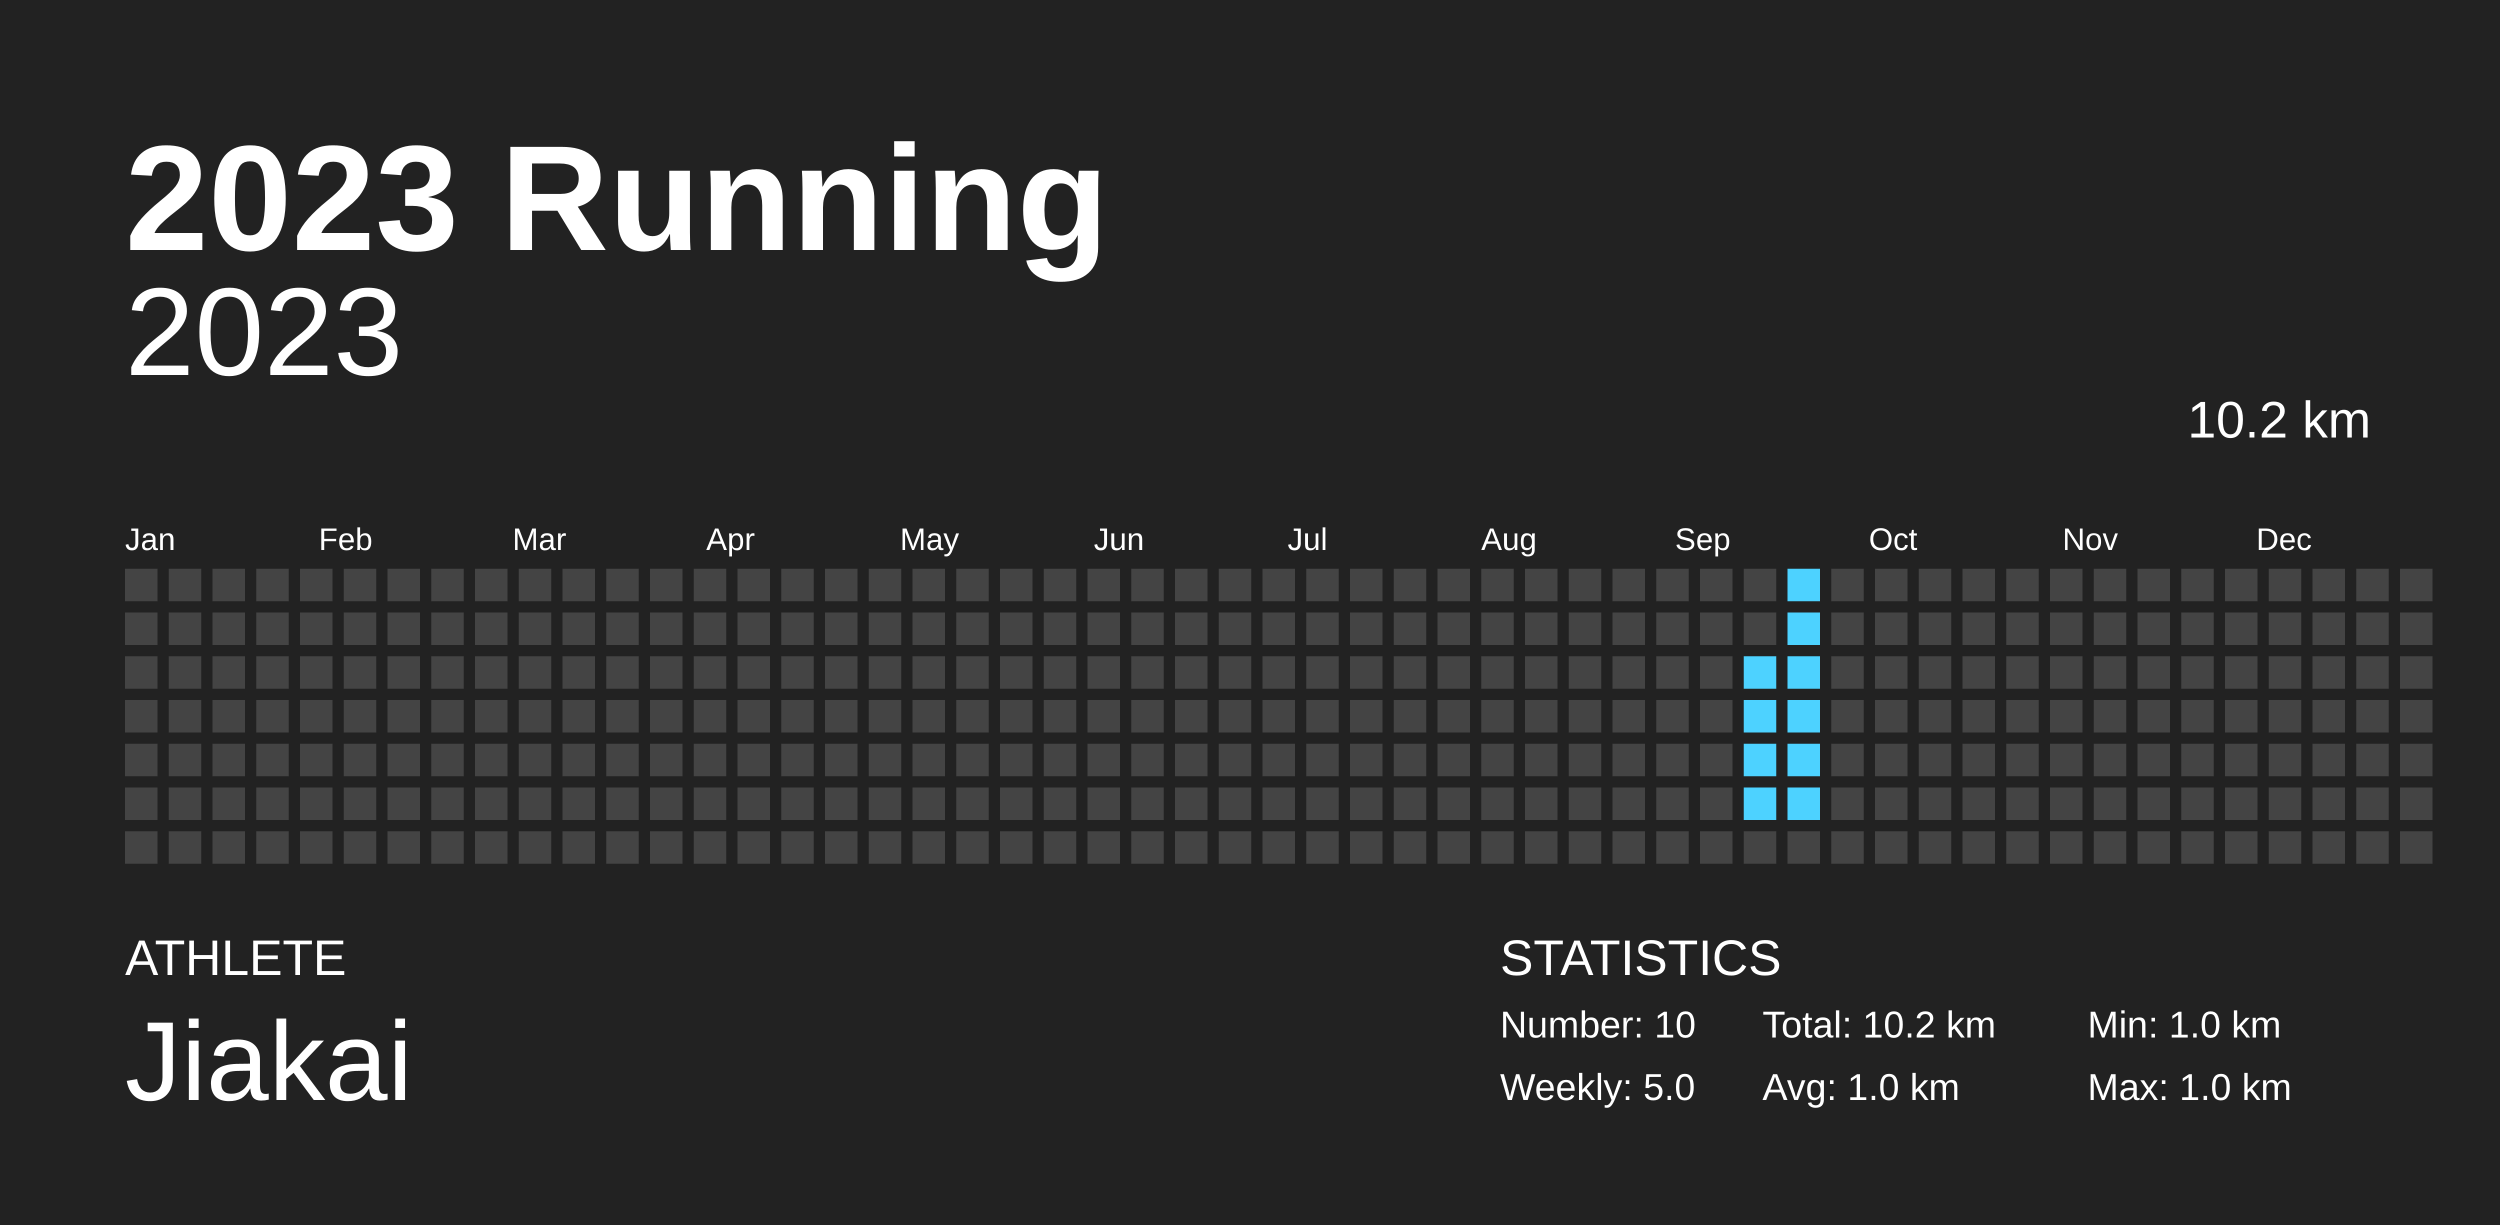
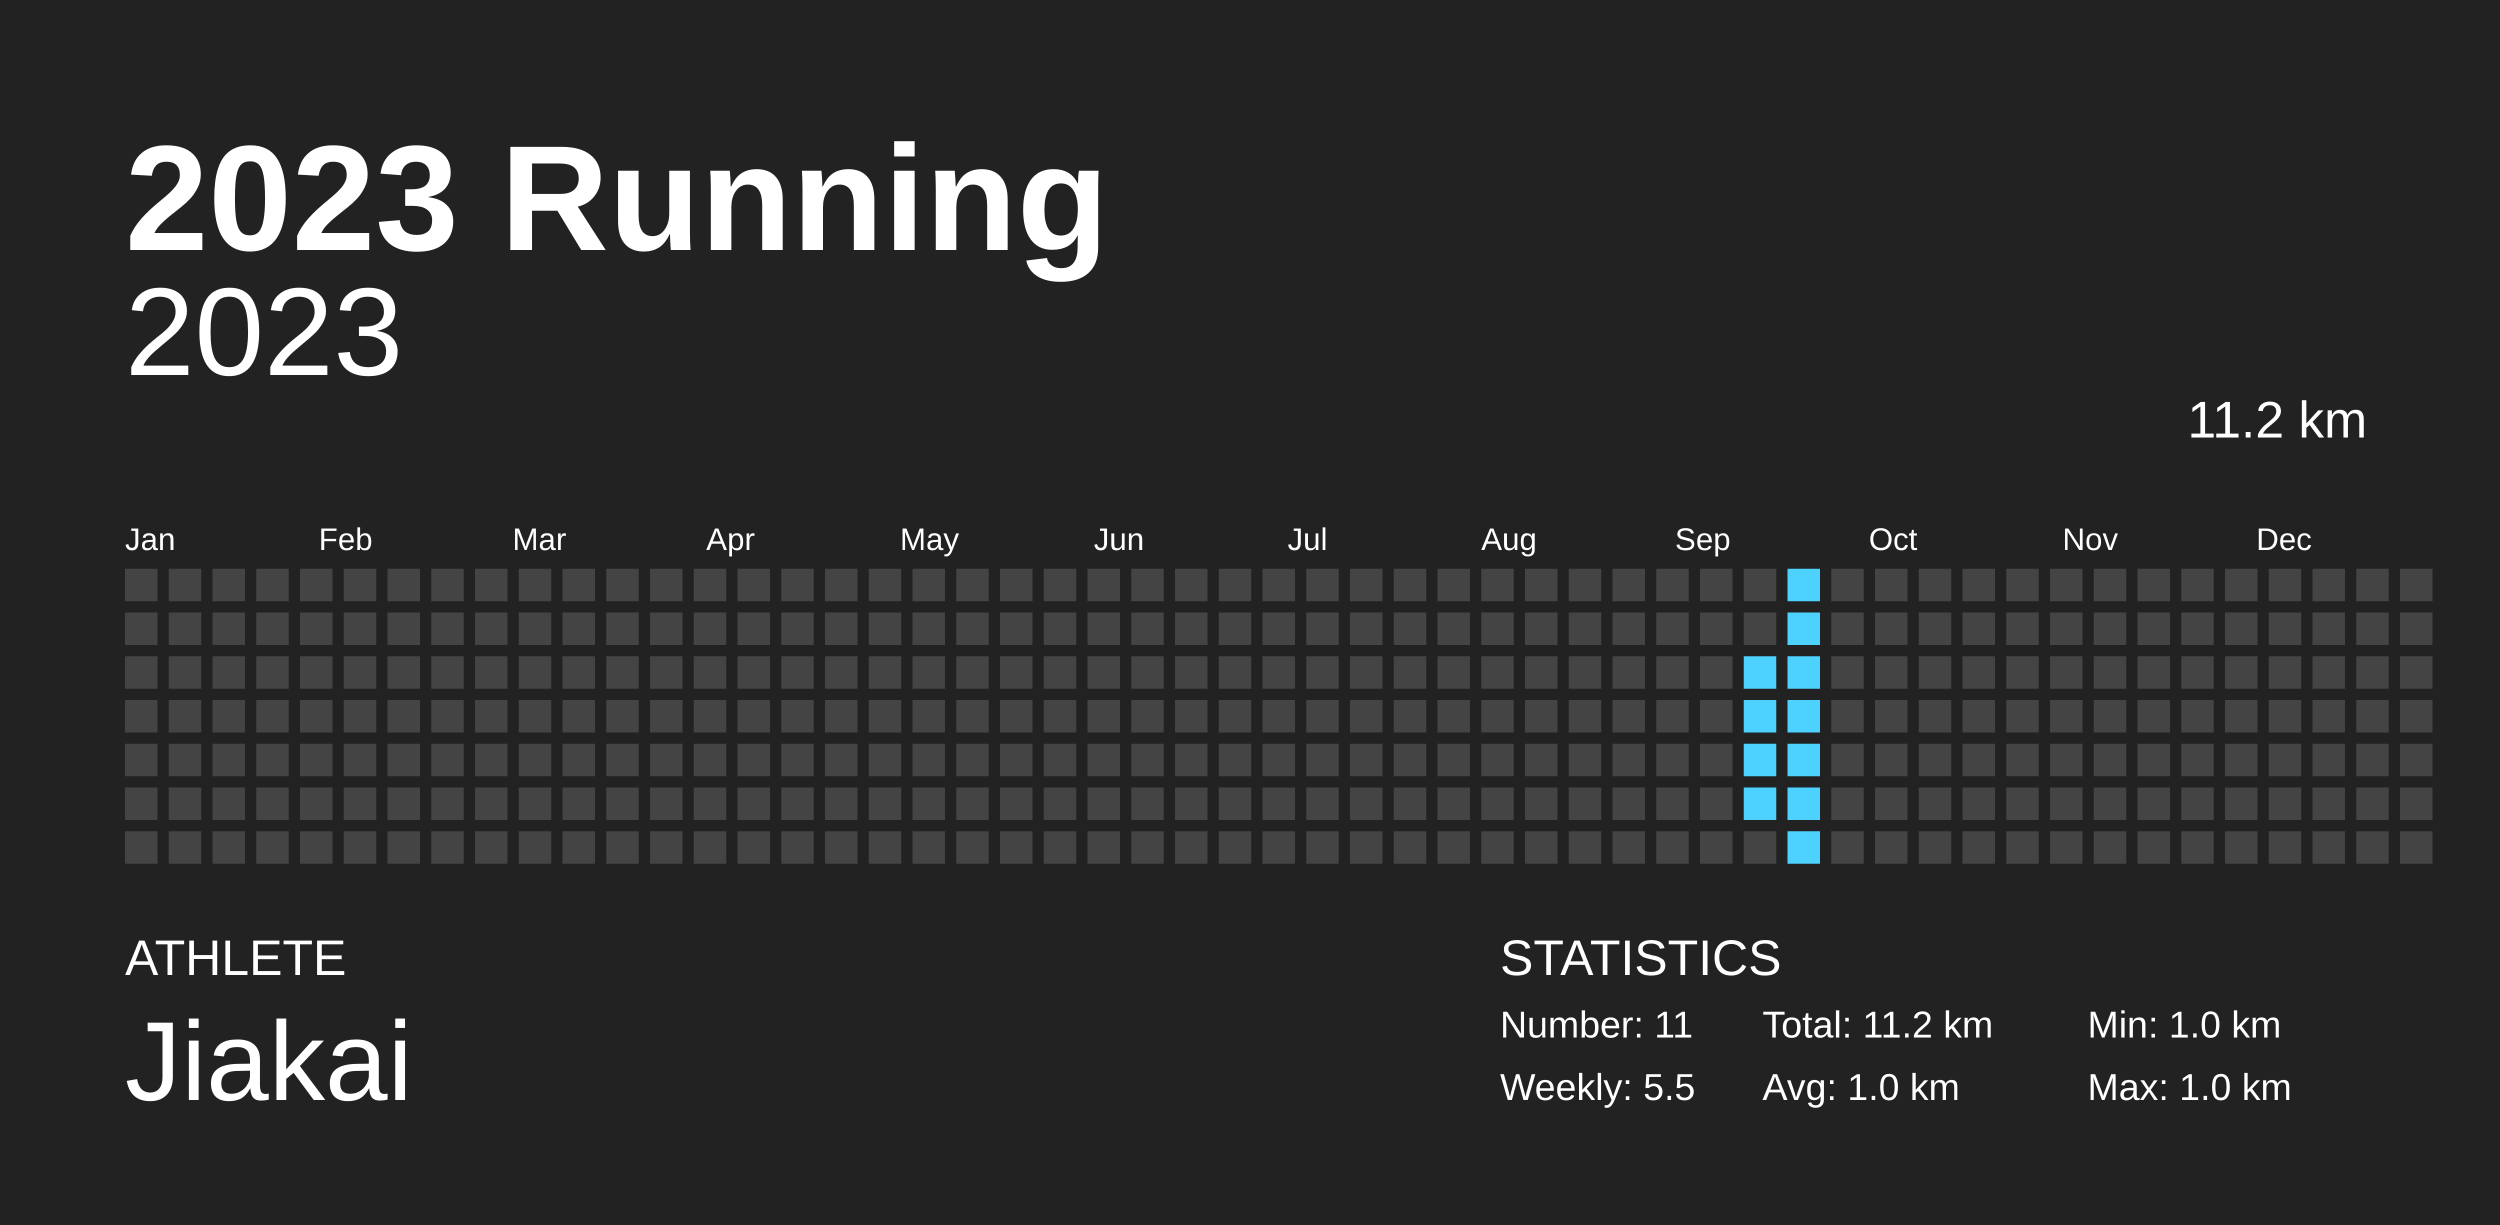
<svg xmlns="http://www.w3.org/2000/svg" baseProfile="full" height="98mm" version="1.1" viewBox="0,0,200,98" width="200mm">
  <defs />
  <rect fill="#222222" height="98" width="200" x="0" y="0" />
  <text fill="#FFFFFF" style="font-size:12px; font-family:Arial; font-weight:bold;" x="10" y="20">2023 Running</text>
  <text fill="#FFFFFF" style="font-size:4px; font-family:Arial" x="10" y="78">ATHLETE</text>
  <text fill="#FFFFFF" style="font-size:9px; font-family:Arial" x="10" y="88">Jiakai</text>
  <text fill="#FFFFFF" style="font-size:4px; font-family:Arial" x="120" y="78">STATISTICS</text>
-   <text fill="#FFFFFF" style="font-size:3px; font-family:Arial" x="120" y="83">Number: 10</text>
-   <text fill="#FFFFFF" style="font-size:3px; font-family:Arial" x="120" y="88">Weekly: 5.0</text>
-   <text fill="#FFFFFF" style="font-size:3px; font-family:Arial" x="141" y="83">Total: 10.2 km</text>
+   <text fill="#FFFFFF" style="font-size:3px; font-family:Arial" x="120" y="83">Number: 11</text>
+   <text fill="#FFFFFF" style="font-size:3px; font-family:Arial" x="120" y="88">Weekly: 5.5</text>
+   <text fill="#FFFFFF" style="font-size:3px; font-family:Arial" x="141" y="83">Total: 11.2 km</text>
  <text fill="#FFFFFF" style="font-size:3px; font-family:Arial" x="141" y="88">Avg: 1.0 km</text>
  <text fill="#FFFFFF" style="font-size:3px; font-family:Arial" x="167" y="83">Min: 1.0 km</text>
  <text fill="#FFFFFF" style="font-size:3px; font-family:Arial" x="167" y="88">Max: 1.0 km</text>
  <text alignment-baseline="hanging" fill="#FFFFFF" style="font-size:10.0px; font-family:Arial;" x="10" y="30">2023</text>
-   <text alignment-baseline="hanging" fill="#FFFFFF" style="font-size:4.125px; font-family:Arial;" x="175" y="35">10.2 km</text>
+   <text alignment-baseline="hanging" fill="#FFFFFF" style="font-size:4.125px; font-family:Arial;" x="175" y="35">11.2 km</text>
  <text fill="#FFFFFF" style="font-size:2.5px; font-family:Arial" x="10.0" y="44">Jan</text>
  <text fill="#FFFFFF" style="font-size:2.5px; font-family:Arial" x="25.5" y="44">Feb</text>
  <text fill="#FFFFFF" style="font-size:2.5px; font-family:Arial" x="41.0" y="44">Mar</text>
  <text fill="#FFFFFF" style="font-size:2.5px; font-family:Arial" x="56.5" y="44">Apr</text>
  <text fill="#FFFFFF" style="font-size:2.5px; font-family:Arial" x="72.0" y="44">May</text>
  <text fill="#FFFFFF" style="font-size:2.5px; font-family:Arial" x="87.5" y="44">Jun</text>
  <text fill="#FFFFFF" style="font-size:2.5px; font-family:Arial" x="103.0" y="44">Jul</text>
  <text fill="#FFFFFF" style="font-size:2.5px; font-family:Arial" x="118.5" y="44">Aug</text>
  <text fill="#FFFFFF" style="font-size:2.5px; font-family:Arial" x="134.0" y="44">Sep</text>
  <text fill="#FFFFFF" style="font-size:2.5px; font-family:Arial" x="149.5" y="44">Oct</text>
  <text fill="#FFFFFF" style="font-size:2.5px; font-family:Arial" x="165.0" y="44">Nov</text>
  <text fill="#FFFFFF" style="font-size:2.5px; font-family:Arial" x="180.5" y="44">Dec</text>
  <rect fill="#444444" height="2.6" width="2.6" x="10.0" y="45.5" />
  <rect fill="#444444" height="2.6" width="2.6" x="10.0" y="49.0" />
  <rect fill="#444444" height="2.6" width="2.6" x="10.0" y="52.5" />
  <rect fill="#444444" height="2.6" width="2.6" x="10.0" y="56.0" />
  <rect fill="#444444" height="2.6" width="2.6" x="10.0" y="59.5" />
  <rect fill="#444444" height="2.6" width="2.6" x="10.0" y="63.0" />
  <rect fill="#444444" height="2.6" width="2.6" x="10.0" y="66.5" />
  <rect fill="#444444" height="2.6" width="2.6" x="13.5" y="45.5" />
  <rect fill="#444444" height="2.6" width="2.6" x="13.5" y="49.0" />
  <rect fill="#444444" height="2.6" width="2.6" x="13.5" y="52.5" />
  <rect fill="#444444" height="2.6" width="2.6" x="13.5" y="56.0" />
  <rect fill="#444444" height="2.6" width="2.6" x="13.5" y="59.5" />
  <rect fill="#444444" height="2.6" width="2.6" x="13.5" y="63.0" />
  <rect fill="#444444" height="2.6" width="2.6" x="13.5" y="66.5" />
  <rect fill="#444444" height="2.6" width="2.6" x="17.0" y="45.5" />
  <rect fill="#444444" height="2.6" width="2.6" x="17.0" y="49.0" />
  <rect fill="#444444" height="2.6" width="2.6" x="17.0" y="52.5" />
  <rect fill="#444444" height="2.6" width="2.6" x="17.0" y="56.0" />
  <rect fill="#444444" height="2.6" width="2.6" x="17.0" y="59.5" />
  <rect fill="#444444" height="2.6" width="2.6" x="17.0" y="63.0" />
  <rect fill="#444444" height="2.6" width="2.6" x="17.0" y="66.5" />
  <rect fill="#444444" height="2.6" width="2.6" x="20.5" y="45.5" />
  <rect fill="#444444" height="2.6" width="2.6" x="20.5" y="49.0" />
  <rect fill="#444444" height="2.6" width="2.6" x="20.5" y="52.5" />
  <rect fill="#444444" height="2.6" width="2.6" x="20.5" y="56.0" />
  <rect fill="#444444" height="2.6" width="2.6" x="20.5" y="59.5" />
  <rect fill="#444444" height="2.6" width="2.6" x="20.5" y="63.0" />
  <rect fill="#444444" height="2.6" width="2.6" x="20.5" y="66.5" />
  <rect fill="#444444" height="2.6" width="2.6" x="24.0" y="45.5" />
  <rect fill="#444444" height="2.6" width="2.6" x="24.0" y="49.0" />
  <rect fill="#444444" height="2.6" width="2.6" x="24.0" y="52.5" />
  <rect fill="#444444" height="2.6" width="2.6" x="24.0" y="56.0" />
  <rect fill="#444444" height="2.6" width="2.6" x="24.0" y="59.5" />
  <rect fill="#444444" height="2.6" width="2.6" x="24.0" y="63.0" />
  <rect fill="#444444" height="2.6" width="2.6" x="24.0" y="66.5" />
  <rect fill="#444444" height="2.6" width="2.6" x="27.5" y="45.5" />
  <rect fill="#444444" height="2.6" width="2.6" x="27.5" y="49.0" />
  <rect fill="#444444" height="2.6" width="2.6" x="27.5" y="52.5" />
  <rect fill="#444444" height="2.6" width="2.6" x="27.5" y="56.0" />
  <rect fill="#444444" height="2.6" width="2.6" x="27.5" y="59.5" />
  <rect fill="#444444" height="2.6" width="2.6" x="27.5" y="63.0" />
  <rect fill="#444444" height="2.6" width="2.6" x="27.5" y="66.5" />
  <rect fill="#444444" height="2.6" width="2.6" x="31.0" y="45.5" />
  <rect fill="#444444" height="2.6" width="2.6" x="31.0" y="49.0" />
  <rect fill="#444444" height="2.6" width="2.6" x="31.0" y="52.5" />
  <rect fill="#444444" height="2.6" width="2.6" x="31.0" y="56.0" />
  <rect fill="#444444" height="2.6" width="2.6" x="31.0" y="59.5" />
  <rect fill="#444444" height="2.6" width="2.6" x="31.0" y="63.0" />
  <rect fill="#444444" height="2.6" width="2.6" x="31.0" y="66.5" />
  <rect fill="#444444" height="2.6" width="2.6" x="34.5" y="45.5" />
  <rect fill="#444444" height="2.6" width="2.6" x="34.5" y="49.0" />
  <rect fill="#444444" height="2.6" width="2.6" x="34.5" y="52.5" />
  <rect fill="#444444" height="2.6" width="2.6" x="34.5" y="56.0" />
  <rect fill="#444444" height="2.6" width="2.6" x="34.5" y="59.5" />
  <rect fill="#444444" height="2.6" width="2.6" x="34.5" y="63.0" />
  <rect fill="#444444" height="2.6" width="2.6" x="34.5" y="66.5" />
  <rect fill="#444444" height="2.6" width="2.6" x="38.0" y="45.5" />
  <rect fill="#444444" height="2.6" width="2.6" x="38.0" y="49.0" />
  <rect fill="#444444" height="2.6" width="2.6" x="38.0" y="52.5" />
  <rect fill="#444444" height="2.6" width="2.6" x="38.0" y="56.0" />
  <rect fill="#444444" height="2.6" width="2.6" x="38.0" y="59.5" />
  <rect fill="#444444" height="2.6" width="2.6" x="38.0" y="63.0" />
  <rect fill="#444444" height="2.6" width="2.6" x="38.0" y="66.5" />
  <rect fill="#444444" height="2.6" width="2.6" x="41.5" y="45.5" />
  <rect fill="#444444" height="2.6" width="2.6" x="41.5" y="49.0" />
  <rect fill="#444444" height="2.6" width="2.6" x="41.5" y="52.5" />
  <rect fill="#444444" height="2.6" width="2.6" x="41.5" y="56.0" />
  <rect fill="#444444" height="2.6" width="2.6" x="41.5" y="59.5" />
  <rect fill="#444444" height="2.6" width="2.6" x="41.5" y="63.0" />
  <rect fill="#444444" height="2.6" width="2.6" x="41.5" y="66.5" />
  <rect fill="#444444" height="2.6" width="2.6" x="45.0" y="45.5" />
  <rect fill="#444444" height="2.6" width="2.6" x="45.0" y="49.0" />
  <rect fill="#444444" height="2.6" width="2.6" x="45.0" y="52.5" />
  <rect fill="#444444" height="2.6" width="2.6" x="45.0" y="56.0" />
  <rect fill="#444444" height="2.6" width="2.6" x="45.0" y="59.5" />
  <rect fill="#444444" height="2.6" width="2.6" x="45.0" y="63.0" />
  <rect fill="#444444" height="2.6" width="2.6" x="45.0" y="66.5" />
  <rect fill="#444444" height="2.6" width="2.6" x="48.5" y="45.5" />
  <rect fill="#444444" height="2.6" width="2.6" x="48.5" y="49.0" />
  <rect fill="#444444" height="2.6" width="2.6" x="48.5" y="52.5" />
  <rect fill="#444444" height="2.6" width="2.6" x="48.5" y="56.0" />
  <rect fill="#444444" height="2.6" width="2.6" x="48.5" y="59.5" />
  <rect fill="#444444" height="2.6" width="2.6" x="48.5" y="63.0" />
  <rect fill="#444444" height="2.6" width="2.6" x="48.5" y="66.5" />
  <rect fill="#444444" height="2.6" width="2.6" x="52.0" y="45.5" />
  <rect fill="#444444" height="2.6" width="2.6" x="52.0" y="49.0" />
  <rect fill="#444444" height="2.6" width="2.6" x="52.0" y="52.5" />
  <rect fill="#444444" height="2.6" width="2.6" x="52.0" y="56.0" />
  <rect fill="#444444" height="2.6" width="2.6" x="52.0" y="59.5" />
  <rect fill="#444444" height="2.6" width="2.6" x="52.0" y="63.0" />
  <rect fill="#444444" height="2.6" width="2.6" x="52.0" y="66.5" />
  <rect fill="#444444" height="2.6" width="2.6" x="55.5" y="45.5" />
  <rect fill="#444444" height="2.6" width="2.6" x="55.5" y="49.0" />
  <rect fill="#444444" height="2.6" width="2.6" x="55.5" y="52.5" />
  <rect fill="#444444" height="2.6" width="2.6" x="55.5" y="56.0" />
  <rect fill="#444444" height="2.6" width="2.6" x="55.5" y="59.5" />
  <rect fill="#444444" height="2.6" width="2.6" x="55.5" y="63.0" />
  <rect fill="#444444" height="2.6" width="2.6" x="55.5" y="66.5" />
  <rect fill="#444444" height="2.6" width="2.6" x="59.0" y="45.5" />
  <rect fill="#444444" height="2.6" width="2.6" x="59.0" y="49.0" />
  <rect fill="#444444" height="2.6" width="2.6" x="59.0" y="52.5" />
  <rect fill="#444444" height="2.6" width="2.6" x="59.0" y="56.0" />
  <rect fill="#444444" height="2.6" width="2.6" x="59.0" y="59.5" />
  <rect fill="#444444" height="2.6" width="2.6" x="59.0" y="63.0" />
  <rect fill="#444444" height="2.6" width="2.6" x="59.0" y="66.5" />
  <rect fill="#444444" height="2.6" width="2.6" x="62.5" y="45.5" />
  <rect fill="#444444" height="2.6" width="2.6" x="62.5" y="49.0" />
  <rect fill="#444444" height="2.6" width="2.6" x="62.5" y="52.5" />
  <rect fill="#444444" height="2.6" width="2.6" x="62.5" y="56.0" />
  <rect fill="#444444" height="2.6" width="2.6" x="62.5" y="59.5" />
  <rect fill="#444444" height="2.6" width="2.6" x="62.5" y="63.0" />
  <rect fill="#444444" height="2.6" width="2.6" x="62.5" y="66.5" />
  <rect fill="#444444" height="2.6" width="2.6" x="66.0" y="45.5" />
  <rect fill="#444444" height="2.6" width="2.6" x="66.0" y="49.0" />
  <rect fill="#444444" height="2.6" width="2.6" x="66.0" y="52.5" />
  <rect fill="#444444" height="2.6" width="2.6" x="66.0" y="56.0" />
  <rect fill="#444444" height="2.6" width="2.6" x="66.0" y="59.5" />
  <rect fill="#444444" height="2.6" width="2.6" x="66.0" y="63.0" />
  <rect fill="#444444" height="2.6" width="2.6" x="66.0" y="66.5" />
  <rect fill="#444444" height="2.6" width="2.6" x="69.5" y="45.5" />
  <rect fill="#444444" height="2.6" width="2.6" x="69.5" y="49.0" />
  <rect fill="#444444" height="2.6" width="2.6" x="69.5" y="52.5" />
  <rect fill="#444444" height="2.6" width="2.6" x="69.5" y="56.0" />
  <rect fill="#444444" height="2.6" width="2.6" x="69.5" y="59.5" />
  <rect fill="#444444" height="2.6" width="2.6" x="69.5" y="63.0" />
  <rect fill="#444444" height="2.6" width="2.6" x="69.5" y="66.5" />
  <rect fill="#444444" height="2.6" width="2.6" x="73.0" y="45.5" />
  <rect fill="#444444" height="2.6" width="2.6" x="73.0" y="49.0" />
  <rect fill="#444444" height="2.6" width="2.6" x="73.0" y="52.5" />
  <rect fill="#444444" height="2.6" width="2.6" x="73.0" y="56.0" />
  <rect fill="#444444" height="2.6" width="2.6" x="73.0" y="59.5" />
  <rect fill="#444444" height="2.6" width="2.6" x="73.0" y="63.0" />
  <rect fill="#444444" height="2.6" width="2.6" x="73.0" y="66.5" />
  <rect fill="#444444" height="2.6" width="2.6" x="76.5" y="45.5" />
  <rect fill="#444444" height="2.6" width="2.6" x="76.5" y="49.0" />
  <rect fill="#444444" height="2.6" width="2.6" x="76.5" y="52.5" />
  <rect fill="#444444" height="2.6" width="2.6" x="76.5" y="56.0" />
  <rect fill="#444444" height="2.6" width="2.6" x="76.5" y="59.5" />
  <rect fill="#444444" height="2.6" width="2.6" x="76.5" y="63.0" />
  <rect fill="#444444" height="2.6" width="2.6" x="76.5" y="66.5" />
  <rect fill="#444444" height="2.6" width="2.6" x="80.0" y="45.5" />
  <rect fill="#444444" height="2.6" width="2.6" x="80.0" y="49.0" />
  <rect fill="#444444" height="2.6" width="2.6" x="80.0" y="52.5" />
  <rect fill="#444444" height="2.6" width="2.6" x="80.0" y="56.0" />
  <rect fill="#444444" height="2.6" width="2.6" x="80.0" y="59.5" />
  <rect fill="#444444" height="2.6" width="2.6" x="80.0" y="63.0" />
  <rect fill="#444444" height="2.6" width="2.6" x="80.0" y="66.5" />
  <rect fill="#444444" height="2.6" width="2.6" x="83.5" y="45.5" />
  <rect fill="#444444" height="2.6" width="2.6" x="83.5" y="49.0" />
  <rect fill="#444444" height="2.6" width="2.6" x="83.5" y="52.5" />
  <rect fill="#444444" height="2.6" width="2.6" x="83.5" y="56.0" />
  <rect fill="#444444" height="2.6" width="2.6" x="83.5" y="59.5" />
  <rect fill="#444444" height="2.6" width="2.6" x="83.5" y="63.0" />
  <rect fill="#444444" height="2.6" width="2.6" x="83.5" y="66.5" />
  <rect fill="#444444" height="2.6" width="2.6" x="87.0" y="45.5" />
  <rect fill="#444444" height="2.6" width="2.6" x="87.0" y="49.0" />
  <rect fill="#444444" height="2.6" width="2.6" x="87.0" y="52.5" />
  <rect fill="#444444" height="2.6" width="2.6" x="87.0" y="56.0" />
  <rect fill="#444444" height="2.6" width="2.6" x="87.0" y="59.5" />
  <rect fill="#444444" height="2.6" width="2.6" x="87.0" y="63.0" />
  <rect fill="#444444" height="2.6" width="2.6" x="87.0" y="66.5" />
  <rect fill="#444444" height="2.6" width="2.6" x="90.5" y="45.5" />
  <rect fill="#444444" height="2.6" width="2.6" x="90.5" y="49.0" />
  <rect fill="#444444" height="2.6" width="2.6" x="90.5" y="52.5" />
  <rect fill="#444444" height="2.6" width="2.6" x="90.5" y="56.0" />
  <rect fill="#444444" height="2.6" width="2.6" x="90.5" y="59.5" />
  <rect fill="#444444" height="2.6" width="2.6" x="90.5" y="63.0" />
  <rect fill="#444444" height="2.6" width="2.6" x="90.5" y="66.5" />
  <rect fill="#444444" height="2.6" width="2.6" x="94.0" y="45.5" />
  <rect fill="#444444" height="2.6" width="2.6" x="94.0" y="49.0" />
  <rect fill="#444444" height="2.6" width="2.6" x="94.0" y="52.5" />
  <rect fill="#444444" height="2.6" width="2.6" x="94.0" y="56.0" />
  <rect fill="#444444" height="2.6" width="2.6" x="94.0" y="59.5" />
  <rect fill="#444444" height="2.6" width="2.6" x="94.0" y="63.0" />
  <rect fill="#444444" height="2.6" width="2.6" x="94.0" y="66.5" />
  <rect fill="#444444" height="2.6" width="2.6" x="97.5" y="45.5" />
  <rect fill="#444444" height="2.6" width="2.6" x="97.5" y="49.0" />
  <rect fill="#444444" height="2.6" width="2.6" x="97.5" y="52.5" />
  <rect fill="#444444" height="2.6" width="2.6" x="97.5" y="56.0" />
  <rect fill="#444444" height="2.6" width="2.6" x="97.5" y="59.5" />
  <rect fill="#444444" height="2.6" width="2.6" x="97.5" y="63.0" />
  <rect fill="#444444" height="2.6" width="2.6" x="97.5" y="66.5" />
  <rect fill="#444444" height="2.6" width="2.6" x="101.0" y="45.5" />
  <rect fill="#444444" height="2.6" width="2.6" x="101.0" y="49.0" />
  <rect fill="#444444" height="2.6" width="2.6" x="101.0" y="52.5" />
  <rect fill="#444444" height="2.6" width="2.6" x="101.0" y="56.0" />
  <rect fill="#444444" height="2.6" width="2.6" x="101.0" y="59.5" />
  <rect fill="#444444" height="2.6" width="2.6" x="101.0" y="63.0" />
  <rect fill="#444444" height="2.6" width="2.6" x="101.0" y="66.5" />
  <rect fill="#444444" height="2.6" width="2.6" x="104.5" y="45.5" />
  <rect fill="#444444" height="2.6" width="2.6" x="104.5" y="49.0" />
  <rect fill="#444444" height="2.6" width="2.6" x="104.5" y="52.5" />
  <rect fill="#444444" height="2.6" width="2.6" x="104.5" y="56.0" />
  <rect fill="#444444" height="2.6" width="2.6" x="104.5" y="59.5" />
  <rect fill="#444444" height="2.6" width="2.6" x="104.5" y="63.0" />
  <rect fill="#444444" height="2.6" width="2.6" x="104.5" y="66.5" />
  <rect fill="#444444" height="2.6" width="2.6" x="108.0" y="45.5" />
  <rect fill="#444444" height="2.6" width="2.6" x="108.0" y="49.0" />
  <rect fill="#444444" height="2.6" width="2.6" x="108.0" y="52.5" />
  <rect fill="#444444" height="2.6" width="2.6" x="108.0" y="56.0" />
  <rect fill="#444444" height="2.6" width="2.6" x="108.0" y="59.5" />
  <rect fill="#444444" height="2.6" width="2.6" x="108.0" y="63.0" />
  <rect fill="#444444" height="2.6" width="2.6" x="108.0" y="66.5" />
  <rect fill="#444444" height="2.6" width="2.6" x="111.5" y="45.5" />
  <rect fill="#444444" height="2.6" width="2.6" x="111.5" y="49.0" />
  <rect fill="#444444" height="2.6" width="2.6" x="111.5" y="52.5" />
  <rect fill="#444444" height="2.6" width="2.6" x="111.5" y="56.0" />
  <rect fill="#444444" height="2.6" width="2.6" x="111.5" y="59.5" />
  <rect fill="#444444" height="2.6" width="2.6" x="111.5" y="63.0" />
  <rect fill="#444444" height="2.6" width="2.6" x="111.5" y="66.5" />
  <rect fill="#444444" height="2.6" width="2.6" x="115.0" y="45.5" />
  <rect fill="#444444" height="2.6" width="2.6" x="115.0" y="49.0" />
  <rect fill="#444444" height="2.6" width="2.6" x="115.0" y="52.5" />
  <rect fill="#444444" height="2.6" width="2.6" x="115.0" y="56.0" />
  <rect fill="#444444" height="2.6" width="2.6" x="115.0" y="59.5" />
  <rect fill="#444444" height="2.6" width="2.6" x="115.0" y="63.0" />
  <rect fill="#444444" height="2.6" width="2.6" x="115.0" y="66.5" />
  <rect fill="#444444" height="2.6" width="2.6" x="118.5" y="45.5" />
  <rect fill="#444444" height="2.6" width="2.6" x="118.5" y="49.0" />
  <rect fill="#444444" height="2.6" width="2.6" x="118.5" y="52.5" />
  <rect fill="#444444" height="2.6" width="2.6" x="118.5" y="56.0" />
  <rect fill="#444444" height="2.6" width="2.6" x="118.5" y="59.5" />
  <rect fill="#444444" height="2.6" width="2.6" x="118.5" y="63.0" />
  <rect fill="#444444" height="2.6" width="2.6" x="118.5" y="66.5" />
  <rect fill="#444444" height="2.6" width="2.6" x="122.0" y="45.5" />
  <rect fill="#444444" height="2.6" width="2.6" x="122.0" y="49.0" />
  <rect fill="#444444" height="2.6" width="2.6" x="122.0" y="52.5" />
  <rect fill="#444444" height="2.6" width="2.6" x="122.0" y="56.0" />
  <rect fill="#444444" height="2.6" width="2.6" x="122.0" y="59.5" />
  <rect fill="#444444" height="2.6" width="2.6" x="122.0" y="63.0" />
  <rect fill="#444444" height="2.6" width="2.6" x="122.0" y="66.5" />
  <rect fill="#444444" height="2.6" width="2.6" x="125.5" y="45.5" />
  <rect fill="#444444" height="2.6" width="2.6" x="125.5" y="49.0" />
  <rect fill="#444444" height="2.6" width="2.6" x="125.5" y="52.5" />
  <rect fill="#444444" height="2.6" width="2.6" x="125.5" y="56.0" />
  <rect fill="#444444" height="2.6" width="2.6" x="125.5" y="59.5" />
  <rect fill="#444444" height="2.6" width="2.6" x="125.5" y="63.0" />
  <rect fill="#444444" height="2.6" width="2.6" x="125.5" y="66.5" />
  <rect fill="#444444" height="2.6" width="2.6" x="129.0" y="45.5" />
  <rect fill="#444444" height="2.6" width="2.6" x="129.0" y="49.0" />
  <rect fill="#444444" height="2.6" width="2.6" x="129.0" y="52.5" />
  <rect fill="#444444" height="2.6" width="2.6" x="129.0" y="56.0" />
  <rect fill="#444444" height="2.6" width="2.6" x="129.0" y="59.5" />
  <rect fill="#444444" height="2.6" width="2.6" x="129.0" y="63.0" />
  <rect fill="#444444" height="2.6" width="2.6" x="129.0" y="66.5" />
  <rect fill="#444444" height="2.6" width="2.6" x="132.5" y="45.5" />
  <rect fill="#444444" height="2.6" width="2.6" x="132.5" y="49.0" />
  <rect fill="#444444" height="2.6" width="2.6" x="132.5" y="52.5" />
  <rect fill="#444444" height="2.6" width="2.6" x="132.5" y="56.0" />
  <rect fill="#444444" height="2.6" width="2.6" x="132.5" y="59.5" />
  <rect fill="#444444" height="2.6" width="2.6" x="132.5" y="63.0" />
  <rect fill="#444444" height="2.6" width="2.6" x="132.5" y="66.5" />
  <rect fill="#444444" height="2.6" width="2.6" x="136.0" y="45.5" />
  <rect fill="#444444" height="2.6" width="2.6" x="136.0" y="49.0" />
  <rect fill="#444444" height="2.6" width="2.6" x="136.0" y="52.5" />
  <rect fill="#444444" height="2.6" width="2.6" x="136.0" y="56.0" />
  <rect fill="#444444" height="2.6" width="2.6" x="136.0" y="59.5" />
  <rect fill="#444444" height="2.6" width="2.6" x="136.0" y="63.0" />
  <rect fill="#444444" height="2.6" width="2.6" x="136.0" y="66.5" />
  <rect fill="#444444" height="2.6" width="2.6" x="139.5" y="45.5" />
  <rect fill="#444444" height="2.6" width="2.6" x="139.5" y="49.0" />
  <rect fill="#4dd2ff" height="2.6" width="2.6" x="139.5" y="52.5" />
  <rect fill="#4dd2ff" height="2.6" width="2.6" x="139.5" y="56.0" />
  <rect fill="#4dd2ff" height="2.6" width="2.6" x="139.5" y="59.5" />
  <rect fill="#4dd2ff" height="2.6" width="2.6" x="139.5" y="63.0" />
  <rect fill="#444444" height="2.6" width="2.6" x="139.5" y="66.5" />
  <rect fill="#4dd2ff" height="2.6" width="2.6" x="143.0" y="45.5" />
  <rect fill="#4dd2ff" height="2.6" width="2.6" x="143.0" y="49.0" />
  <rect fill="#4dd2ff" height="2.6" width="2.6" x="143.0" y="52.5" />
  <rect fill="#4dd2ff" height="2.6" width="2.6" x="143.0" y="56.0" />
  <rect fill="#4dd2ff" height="2.6" width="2.6" x="143.0" y="59.5" />
  <rect fill="#4dd2ff" height="2.6" width="2.6" x="143.0" y="63.0" />
-   <rect fill="#444444" height="2.6" width="2.6" x="143.0" y="66.5" />
+   <rect fill="#4dd2ff" height="2.6" width="2.6" x="143.0" y="66.5" />
  <rect fill="#444444" height="2.6" width="2.6" x="146.5" y="45.5" />
  <rect fill="#444444" height="2.6" width="2.6" x="146.5" y="49.0" />
  <rect fill="#444444" height="2.6" width="2.6" x="146.5" y="52.5" />
  <rect fill="#444444" height="2.6" width="2.6" x="146.5" y="56.0" />
  <rect fill="#444444" height="2.6" width="2.6" x="146.5" y="59.5" />
  <rect fill="#444444" height="2.6" width="2.6" x="146.5" y="63.0" />
  <rect fill="#444444" height="2.6" width="2.6" x="146.5" y="66.5" />
  <rect fill="#444444" height="2.6" width="2.6" x="150.0" y="45.5" />
  <rect fill="#444444" height="2.6" width="2.6" x="150.0" y="49.0" />
  <rect fill="#444444" height="2.6" width="2.6" x="150.0" y="52.5" />
  <rect fill="#444444" height="2.6" width="2.6" x="150.0" y="56.0" />
  <rect fill="#444444" height="2.6" width="2.6" x="150.0" y="59.5" />
  <rect fill="#444444" height="2.6" width="2.6" x="150.0" y="63.0" />
  <rect fill="#444444" height="2.6" width="2.6" x="150.0" y="66.5" />
  <rect fill="#444444" height="2.6" width="2.6" x="153.5" y="45.5" />
  <rect fill="#444444" height="2.6" width="2.6" x="153.5" y="49.0" />
  <rect fill="#444444" height="2.6" width="2.6" x="153.5" y="52.5" />
  <rect fill="#444444" height="2.6" width="2.6" x="153.5" y="56.0" />
  <rect fill="#444444" height="2.6" width="2.6" x="153.5" y="59.5" />
  <rect fill="#444444" height="2.6" width="2.6" x="153.5" y="63.0" />
  <rect fill="#444444" height="2.6" width="2.6" x="153.5" y="66.5" />
  <rect fill="#444444" height="2.6" width="2.6" x="157.0" y="45.5" />
  <rect fill="#444444" height="2.6" width="2.6" x="157.0" y="49.0" />
  <rect fill="#444444" height="2.6" width="2.6" x="157.0" y="52.5" />
  <rect fill="#444444" height="2.6" width="2.6" x="157.0" y="56.0" />
  <rect fill="#444444" height="2.6" width="2.6" x="157.0" y="59.5" />
  <rect fill="#444444" height="2.6" width="2.6" x="157.0" y="63.0" />
  <rect fill="#444444" height="2.6" width="2.6" x="157.0" y="66.5" />
  <rect fill="#444444" height="2.6" width="2.6" x="160.5" y="45.5" />
  <rect fill="#444444" height="2.6" width="2.6" x="160.5" y="49.0" />
  <rect fill="#444444" height="2.6" width="2.6" x="160.5" y="52.5" />
  <rect fill="#444444" height="2.6" width="2.6" x="160.5" y="56.0" />
  <rect fill="#444444" height="2.6" width="2.6" x="160.5" y="59.5" />
  <rect fill="#444444" height="2.6" width="2.6" x="160.5" y="63.0" />
  <rect fill="#444444" height="2.6" width="2.6" x="160.5" y="66.5" />
  <rect fill="#444444" height="2.6" width="2.6" x="164.0" y="45.5" />
  <rect fill="#444444" height="2.6" width="2.6" x="164.0" y="49.0" />
  <rect fill="#444444" height="2.6" width="2.6" x="164.0" y="52.5" />
  <rect fill="#444444" height="2.6" width="2.6" x="164.0" y="56.0" />
  <rect fill="#444444" height="2.6" width="2.6" x="164.0" y="59.5" />
  <rect fill="#444444" height="2.6" width="2.6" x="164.0" y="63.0" />
  <rect fill="#444444" height="2.6" width="2.6" x="164.0" y="66.5" />
  <rect fill="#444444" height="2.6" width="2.6" x="167.5" y="45.5" />
  <rect fill="#444444" height="2.6" width="2.6" x="167.5" y="49.0" />
  <rect fill="#444444" height="2.6" width="2.6" x="167.5" y="52.5" />
  <rect fill="#444444" height="2.6" width="2.6" x="167.5" y="56.0" />
  <rect fill="#444444" height="2.6" width="2.6" x="167.5" y="59.5" />
  <rect fill="#444444" height="2.6" width="2.6" x="167.5" y="63.0" />
  <rect fill="#444444" height="2.6" width="2.6" x="167.5" y="66.5" />
  <rect fill="#444444" height="2.6" width="2.6" x="171.0" y="45.5" />
  <rect fill="#444444" height="2.6" width="2.6" x="171.0" y="49.0" />
  <rect fill="#444444" height="2.6" width="2.6" x="171.0" y="52.5" />
  <rect fill="#444444" height="2.6" width="2.6" x="171.0" y="56.0" />
  <rect fill="#444444" height="2.6" width="2.6" x="171.0" y="59.5" />
  <rect fill="#444444" height="2.6" width="2.6" x="171.0" y="63.0" />
  <rect fill="#444444" height="2.6" width="2.6" x="171.0" y="66.5" />
  <rect fill="#444444" height="2.6" width="2.6" x="174.5" y="45.5" />
  <rect fill="#444444" height="2.6" width="2.6" x="174.5" y="49.0" />
  <rect fill="#444444" height="2.6" width="2.6" x="174.5" y="52.5" />
  <rect fill="#444444" height="2.6" width="2.6" x="174.5" y="56.0" />
  <rect fill="#444444" height="2.6" width="2.6" x="174.5" y="59.5" />
  <rect fill="#444444" height="2.6" width="2.6" x="174.5" y="63.0" />
  <rect fill="#444444" height="2.6" width="2.6" x="174.5" y="66.5" />
  <rect fill="#444444" height="2.6" width="2.6" x="178.0" y="45.5" />
  <rect fill="#444444" height="2.6" width="2.6" x="178.0" y="49.0" />
  <rect fill="#444444" height="2.6" width="2.6" x="178.0" y="52.5" />
  <rect fill="#444444" height="2.6" width="2.6" x="178.0" y="56.0" />
  <rect fill="#444444" height="2.6" width="2.6" x="178.0" y="59.5" />
  <rect fill="#444444" height="2.6" width="2.6" x="178.0" y="63.0" />
  <rect fill="#444444" height="2.6" width="2.6" x="178.0" y="66.5" />
  <rect fill="#444444" height="2.6" width="2.6" x="181.5" y="45.5" />
  <rect fill="#444444" height="2.6" width="2.6" x="181.5" y="49.0" />
  <rect fill="#444444" height="2.6" width="2.6" x="181.5" y="52.5" />
  <rect fill="#444444" height="2.6" width="2.6" x="181.5" y="56.0" />
  <rect fill="#444444" height="2.6" width="2.6" x="181.5" y="59.5" />
  <rect fill="#444444" height="2.6" width="2.6" x="181.5" y="63.0" />
  <rect fill="#444444" height="2.6" width="2.6" x="181.5" y="66.5" />
  <rect fill="#444444" height="2.6" width="2.6" x="185.0" y="45.5" />
  <rect fill="#444444" height="2.6" width="2.6" x="185.0" y="49.0" />
  <rect fill="#444444" height="2.6" width="2.6" x="185.0" y="52.5" />
  <rect fill="#444444" height="2.6" width="2.6" x="185.0" y="56.0" />
  <rect fill="#444444" height="2.6" width="2.6" x="185.0" y="59.5" />
  <rect fill="#444444" height="2.6" width="2.6" x="185.0" y="63.0" />
  <rect fill="#444444" height="2.6" width="2.6" x="185.0" y="66.5" />
  <rect fill="#444444" height="2.6" width="2.6" x="188.5" y="45.5" />
  <rect fill="#444444" height="2.6" width="2.6" x="188.5" y="49.0" />
  <rect fill="#444444" height="2.6" width="2.6" x="188.5" y="52.5" />
  <rect fill="#444444" height="2.6" width="2.6" x="188.5" y="56.0" />
  <rect fill="#444444" height="2.6" width="2.6" x="188.5" y="59.5" />
  <rect fill="#444444" height="2.6" width="2.6" x="188.5" y="63.0" />
  <rect fill="#444444" height="2.6" width="2.6" x="188.5" y="66.5" />
  <rect fill="#444444" height="2.6" width="2.6" x="192.0" y="45.5" />
  <rect fill="#444444" height="2.6" width="2.6" x="192.0" y="49.0" />
  <rect fill="#444444" height="2.6" width="2.6" x="192.0" y="52.5" />
  <rect fill="#444444" height="2.6" width="2.6" x="192.0" y="56.0" />
  <rect fill="#444444" height="2.6" width="2.6" x="192.0" y="59.5" />
  <rect fill="#444444" height="2.6" width="2.6" x="192.0" y="63.0" />
  <rect fill="#444444" height="2.6" width="2.6" x="192.0" y="66.5" />
</svg>
